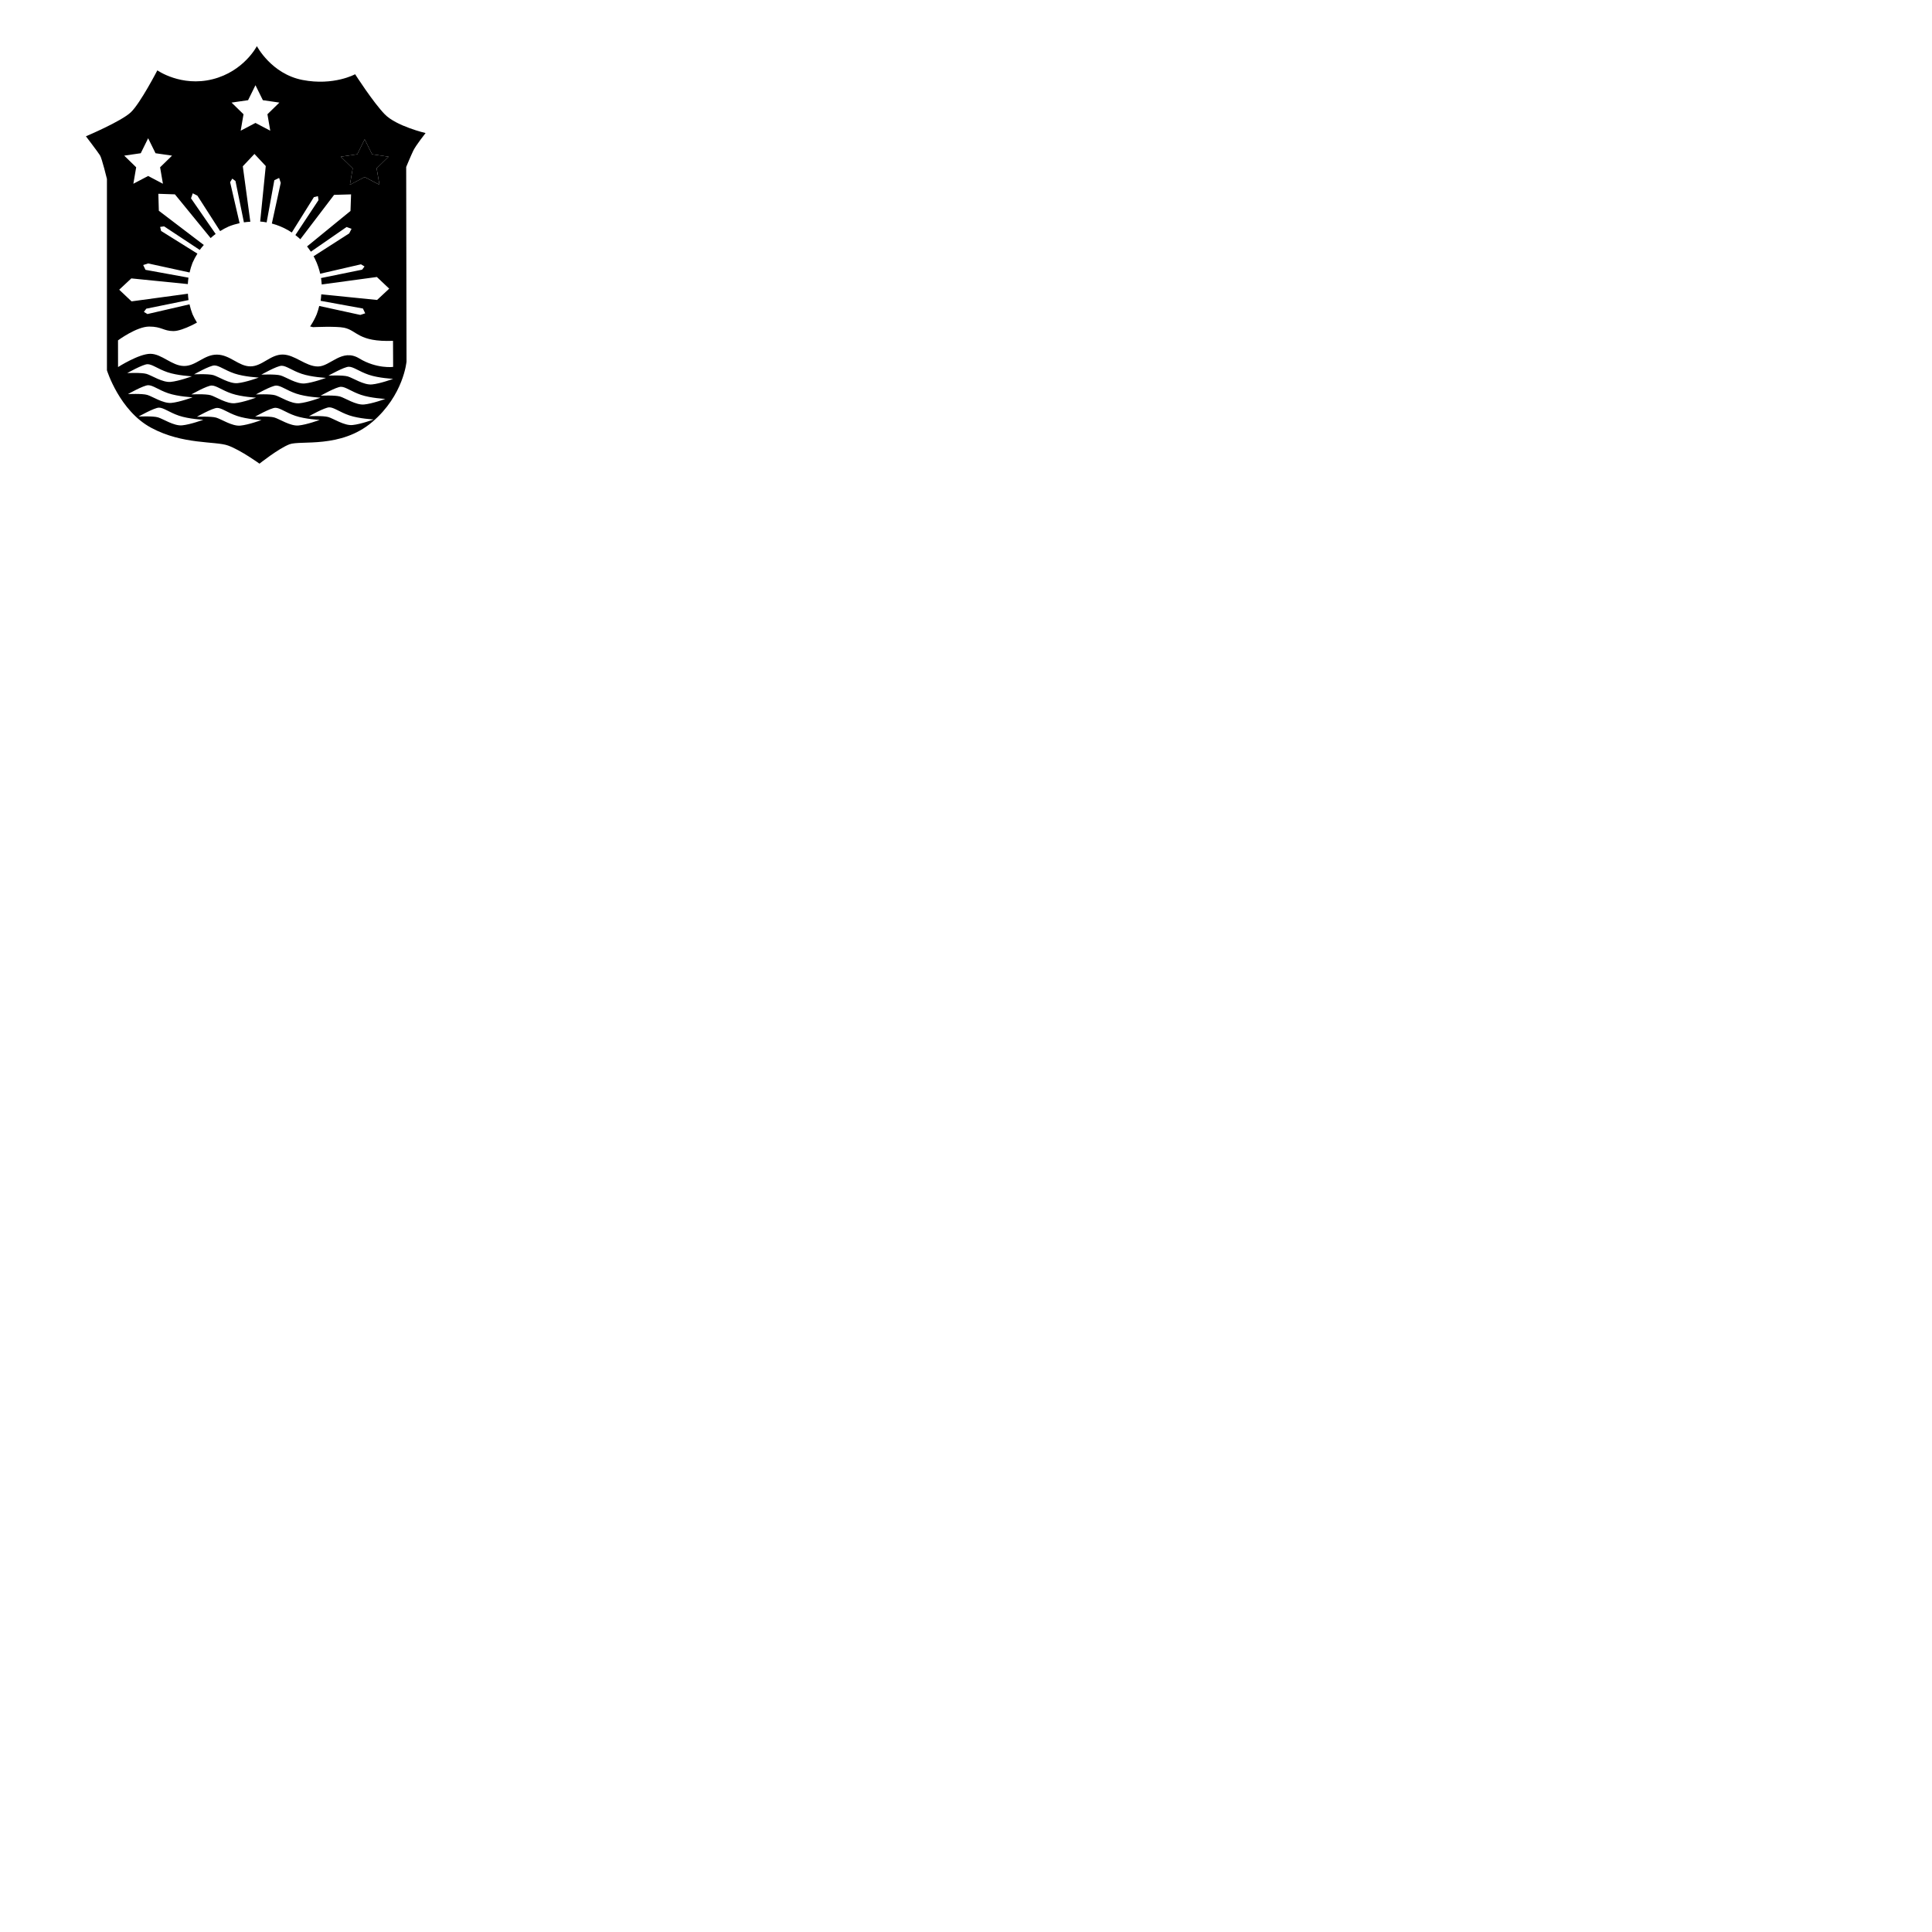
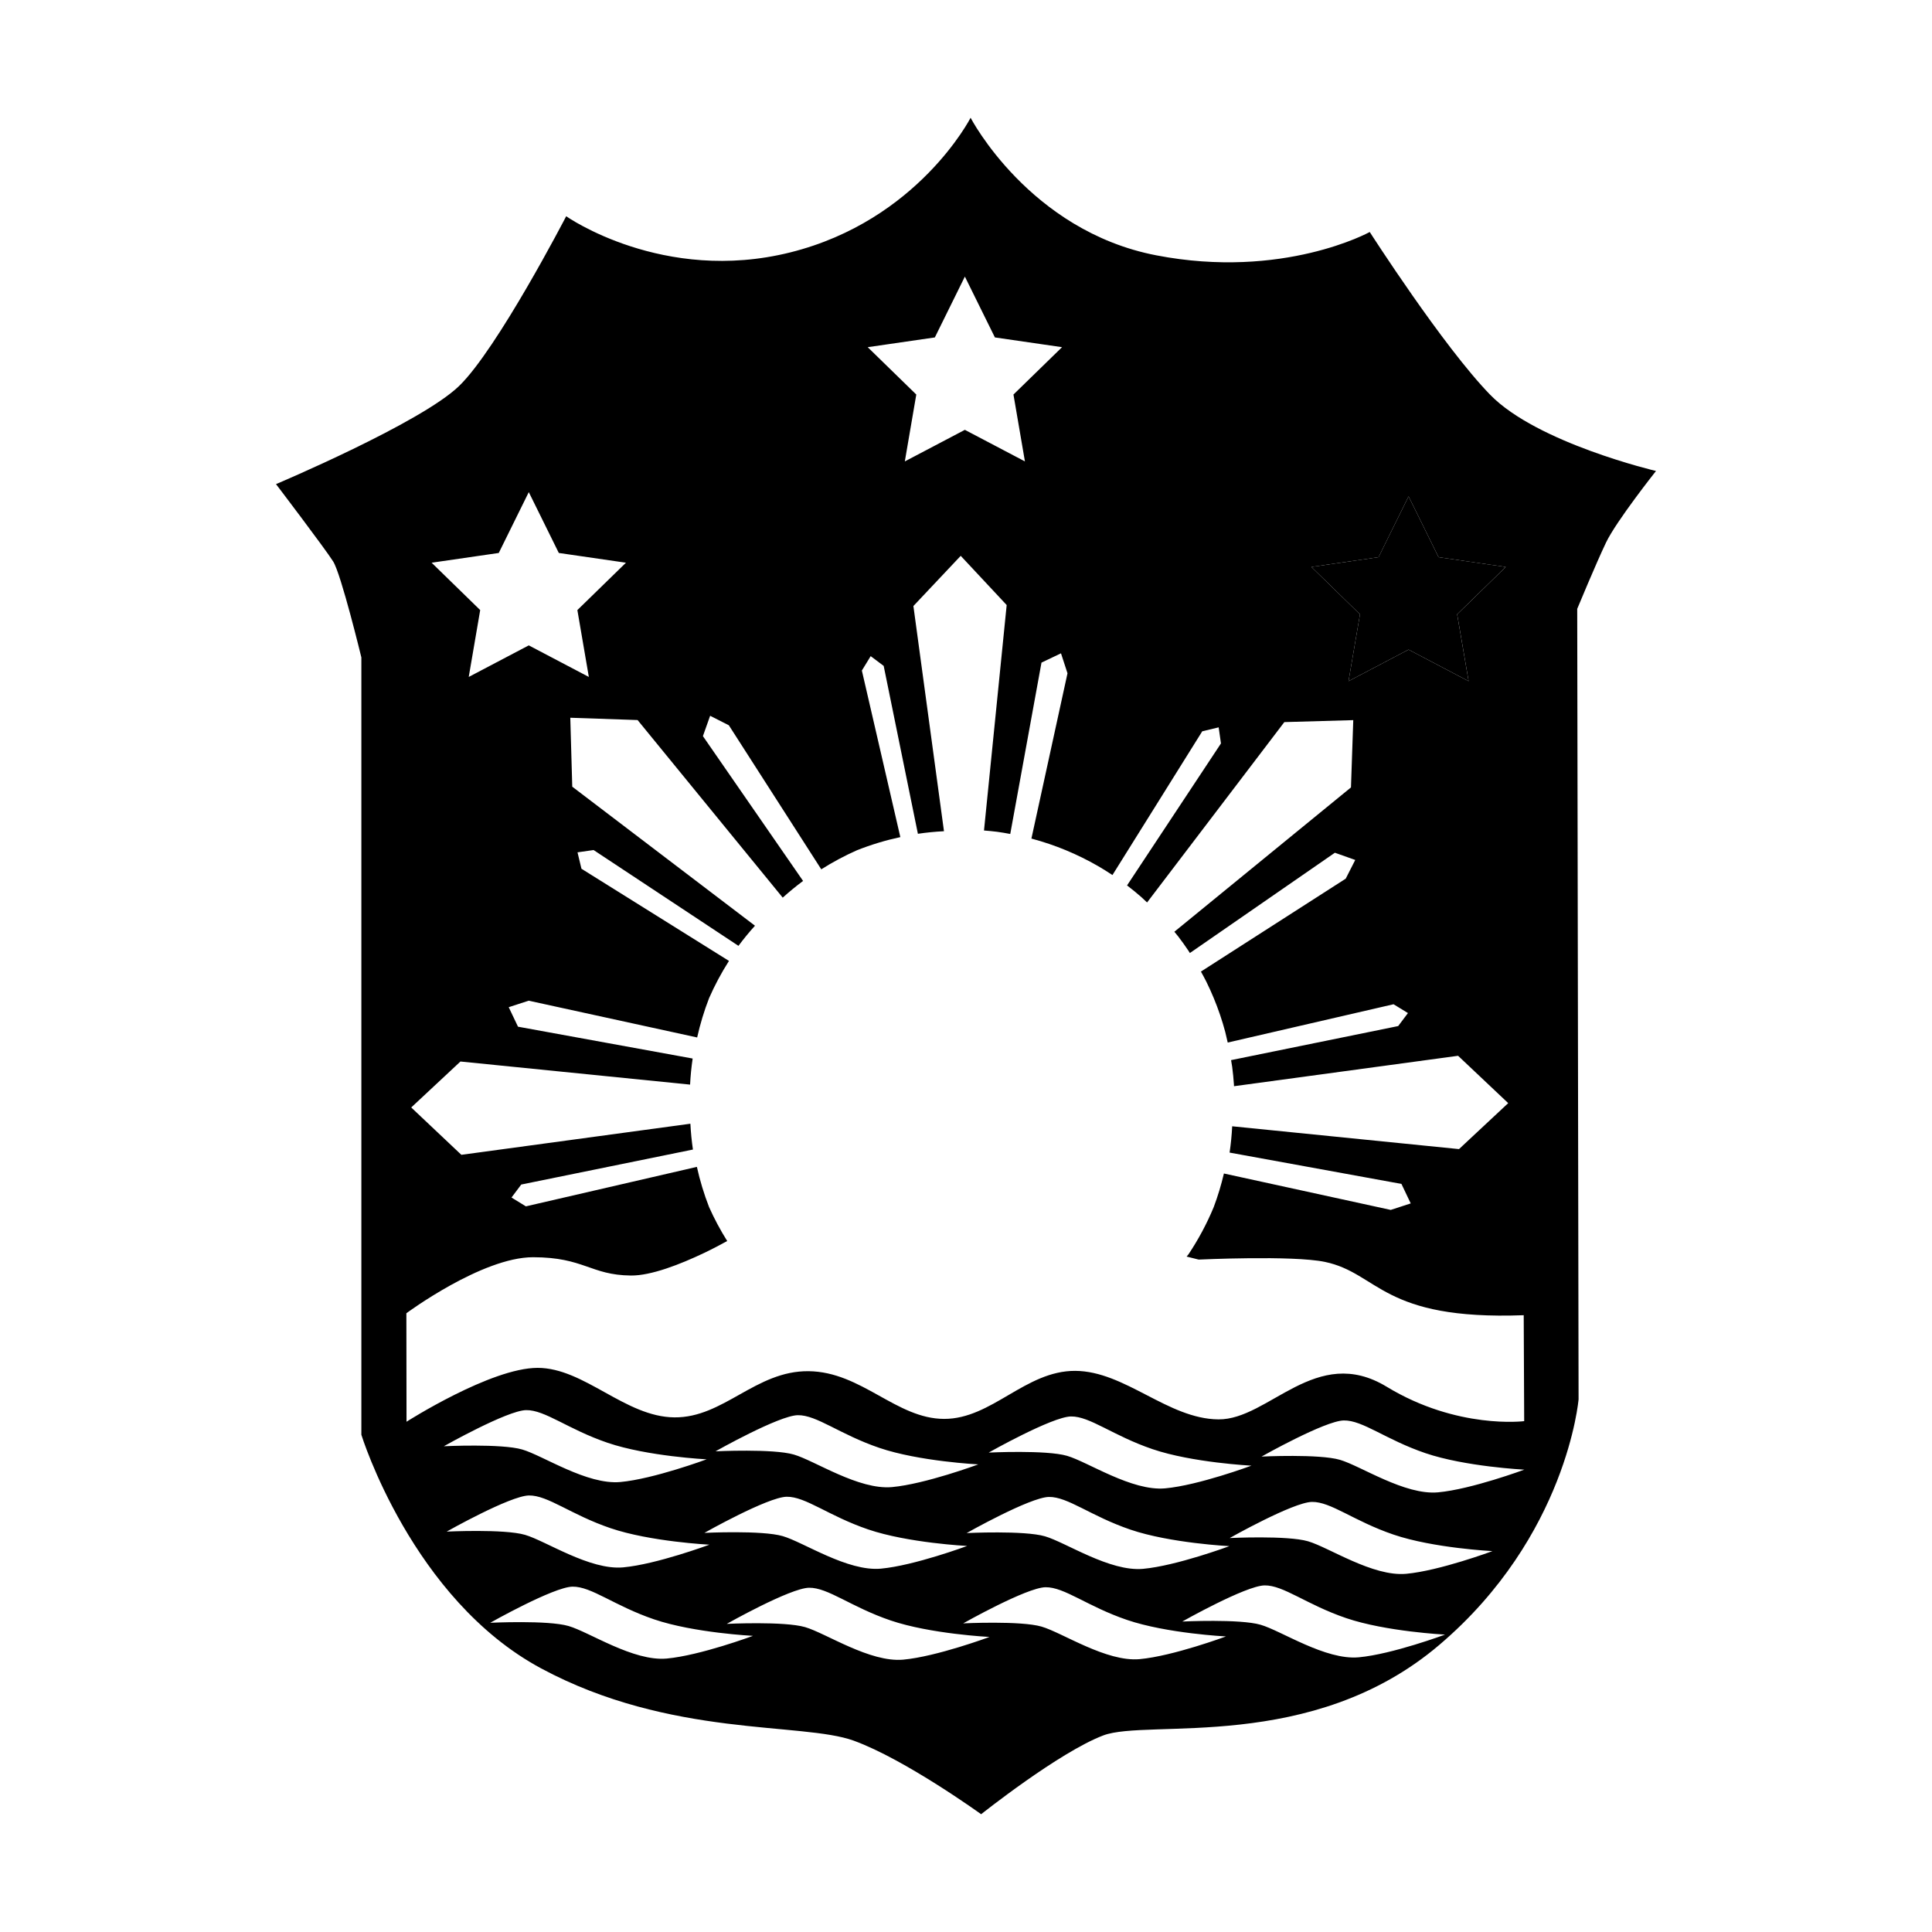
<svg xmlns="http://www.w3.org/2000/svg" version="1.1" viewBox="0 0 1080 1080" xml:space="preserve">
- (4.062937,0,0,4.062937,-40.859526,-38.913221)
-    <path d="m 203.857,77.869 -4.131,8.37 -9.238,1.342 6.684,6.516 -1.578,9.2 8.262,-4.343 8.262,4.343 -1.578,-9.2 6.684,-6.516 -9.237,-1.342 z" style="paint-order:stroke fill markers" />
-   <path d="m 172.723,232.679 c 0,0 8.714,-4.926 11.316,-4.971 2.601,-0.045 5.764,2.639 11.229,4.499 5.465,1.86 13.609,2.271 13.609,2.271 0,0 -7.281,2.702 -11.87,3.122 -4.59,0.42 -10.643,-3.645 -13.505,-4.476 -2.862,-0.832 -10.778,-0.445 -10.778,-0.445 z m -30.143,0.252 c 0,0 8.714,-4.926 11.316,-4.971 2.601,-0.045 5.764,2.639 11.229,4.499 5.465,1.86 13.609,2.271 13.609,2.271 0,0 -7.281,2.702 -11.87,3.122 -4.59,0.42 -10.643,-3.645 -13.505,-4.476 -2.862,-0.832 -10.778,-0.445 -10.778,-0.445 z m -32.532,0.071 c 0,0 8.714,-4.926 11.316,-4.971 2.601,-0.045 5.764,2.639 11.229,4.499 5.465,1.86 13.609,2.271 13.609,2.271 0,0 -7.281,2.702 -11.87,3.122 -4.59,0.42 -10.643,-3.645 -13.505,-4.476 -2.862,-0.832 -10.778,-0.445 -10.778,-0.445 z m -32.543,-0.151 c 0,0 8.714,-4.926 11.316,-4.971 2.601,-0.045 5.764,2.639 11.229,4.499 5.465,1.86 13.608,2.271 13.608,2.271 0,0 -7.281,2.702 -11.87,3.122 -4.59,0.42 -10.643,-3.645 -13.505,-4.476 -2.862,-0.832 -10.778,-0.445 -10.778,-0.445 z M 179.246,221.192 c 0,0 8.714,-4.926 11.316,-4.971 2.601,-0.045 5.764,2.639 11.229,4.499 5.465,1.86 13.608,2.271 13.608,2.271 0,0 -7.281,2.702 -11.87,3.122 -4.59,0.42 -10.643,-3.645 -13.505,-4.476 -2.862,-0.832 -10.778,-0.445 -10.778,-0.445 z m -36.195,-0.684 c 0,0 8.714,-4.926 11.316,-4.971 2.601,-0.045 5.764,2.639 11.229,4.499 5.465,1.86 13.609,2.271 13.609,2.271 0,0 -7.281,2.702 -11.87,3.122 -4.59,0.42 -10.643,-3.645 -13.505,-4.476 -2.862,-0.832 -10.778,-0.445 -10.778,-0.445 z m -36.081,-0.026 c 0,0 8.714,-4.926 11.316,-4.971 2.601,-0.045 5.764,2.639 11.229,4.499 5.465,1.86 13.609,2.271 13.609,2.271 0,0 -7.281,2.702 -11.87,3.122 -4.59,0.42 -10.643,-3.645 -13.505,-4.476 -2.862,-0.832 -10.778,-0.445 -10.778,-0.445 z m -35.459,-0.176 c 0,0 8.714,-4.926 11.316,-4.971 2.601,-0.045 5.764,2.639 11.229,4.499 5.465,1.86 13.609,2.271 13.609,2.271 0,0 -7.281,2.702 -11.87,3.122 -4.59,0.42 -10.643,-3.645 -13.505,-4.476 -2.862,-0.832 -10.778,-0.445 -10.778,-0.445 z M 183.63,209.983 c 0,0 8.714,-4.926 11.316,-4.971 2.601,-0.045 5.764,2.639 11.229,4.499 5.465,1.86 13.609,2.271 13.609,2.271 0,0 -7.281,2.702 -11.87,3.122 -4.59,0.42 -10.643,-3.645 -13.505,-4.476 -2.862,-0.832 -10.778,-0.445 -10.778,-0.445 z m -37.545,-0.549 c 0,0 8.714,-4.926 11.316,-4.971 2.601,-0.045 5.764,2.639 11.229,4.499 5.465,1.86 13.609,2.271 13.609,2.271 0,0 -7.281,2.702 -11.87,3.122 -4.59,0.42 -10.643,-3.645 -13.505,-4.476 -2.862,-0.832 -10.778,-0.445 -10.778,-0.445 z M 108.503,209.26 c 0,0 8.714,-4.926 11.316,-4.971 2.601,-0.045 5.764,2.639 11.229,4.499 5.465,1.86 13.608,2.271 13.608,2.271 0,0 -7.281,2.702 -11.87,3.122 -4.59,0.42 -10.643,-3.645 -13.505,-4.476 -2.862,-0.832 -10.778,-0.445 -10.778,-0.445 z m -37.38,-0.697 c 0,0 8.714,-4.926 11.316,-4.971 2.601,-0.045 5.764,2.639 11.229,4.499 5.465,1.86 13.609,2.271 13.609,2.271 0,0 -7.281,2.702 -11.87,3.122 -4.59,0.42 -10.643,-3.645 -13.505,-4.476 -2.862,-0.832 -10.778,-0.445 -10.778,-0.445 z M 143.597,25.782 c 0,0 -0.452,0.883 -1.405,2.276 -0.476,0.697 -1.078,1.521 -1.81,2.426 -0.733,0.905 -1.596,1.891 -2.597,2.911 -1.001,1.02 -2.139,2.075 -3.42,3.117 -0.641,0.521 -1.317,1.039 -2.03,1.548 -0.713,0.509 -1.463,1.009 -2.249,1.494 -0.787,0.485 -1.611,0.956 -2.473,1.407 -0.862,0.45 -1.763,0.88 -2.702,1.283 -0.939,0.403 -1.917,0.78 -2.934,1.124 -1.018,0.345 -2.075,0.657 -3.172,0.932 -1.097,0.274 -2.178,0.495 -3.24,0.668 -1.062,0.173 -2.105,0.297 -3.127,0.379 -1.022,0.082 -2.023,0.122 -3,0.125 -0.978,0.003 -1.932,-0.031 -2.861,-0.096 -0.929,-0.065 -1.832,-0.161 -2.707,-0.283 -0.876,-0.122 -1.723,-0.269 -2.541,-0.436 -1.636,-0.334 -3.153,-0.747 -4.532,-1.195 -1.379,-0.448 -2.621,-0.93 -3.709,-1.401 -1.087,-0.471 -2.02,-0.932 -2.78,-1.336 -1.52,-0.809 -2.351,-1.394 -2.351,-1.394 0,0 -0.592,1.142 -1.563,2.936 -0.971,1.793 -2.319,4.237 -3.833,6.84 -0.757,1.302 -1.556,2.643 -2.368,3.963 -0.813,1.32 -1.64,2.618 -2.456,3.832 -0.815,1.215 -1.618,2.346 -2.382,3.333 -0.764,0.987 -1.49,1.829 -2.15,2.465 -0.66,0.636 -1.549,1.324 -2.598,2.041 -1.049,0.717 -2.259,1.462 -3.563,2.213 -1.304,0.751 -2.701,1.509 -4.124,2.249 -1.423,0.74 -2.873,1.464 -4.281,2.148 -2.817,1.368 -5.468,2.576 -7.416,3.443 -1.947,0.867 -3.191,1.392 -3.191,1.392 0,0 1.69,2.222 3.518,4.663 1.828,2.441 3.793,5.102 4.345,5.978 0.138,0.219 0.302,0.59 0.484,1.071 0.182,0.481 0.38,1.072 0.588,1.732 0.415,1.32 0.866,2.916 1.282,4.457 0.832,3.082 1.527,5.945 1.527,5.945 v 106.949 c 0,0 0.435,1.413 1.365,3.681 0.465,1.134 1.054,2.483 1.775,3.975 0.721,1.492 1.573,3.129 2.564,4.84 0.495,0.856 1.026,1.73 1.592,2.614 0.566,0.884 1.167,1.779 1.806,2.674 0.638,0.895 1.313,1.792 2.026,2.681 0.712,0.889 1.462,1.771 2.251,2.637 0.789,0.866 1.615,1.715 2.482,2.539 0.867,0.825 1.773,1.624 2.719,2.391 0.946,0.766 1.933,1.498 2.962,2.188 1.028,0.69 2.098,1.338 3.21,1.935 1.112,0.597 2.225,1.148 3.336,1.657 1.111,0.509 2.221,0.976 3.327,1.406 1.106,0.429 2.207,0.821 3.301,1.179 1.094,0.358 2.181,0.681 3.258,0.976 2.154,0.588 4.27,1.058 6.324,1.441 2.054,0.383 4.046,0.678 5.955,0.92 3.818,0.483 7.302,0.748 10.277,1.055 1.487,0.153 2.847,0.318 4.058,0.524 0.605,0.103 1.173,0.217 1.701,0.345 0.528,0.129 1.015,0.272 1.46,0.434 0.889,0.324 1.83,0.725 2.796,1.179 0.966,0.454 1.956,0.961 2.944,1.496 1.976,1.07 3.944,2.253 5.69,3.356 1.746,1.103 3.269,2.124 4.356,2.87 1.087,0.746 1.737,1.216 1.737,1.216 0,0 0.668,-0.532 1.765,-1.366 1.097,-0.834 2.624,-1.97 4.341,-3.18 1.718,-1.209 3.627,-2.491 5.489,-3.617 0.931,-0.563 1.85,-1.086 2.727,-1.542 0.878,-0.456 1.714,-0.844 2.479,-1.135 0.382,-0.146 0.829,-0.263 1.335,-0.36 0.506,-0.096 1.07,-0.171 1.689,-0.232 1.237,-0.121 2.688,-0.182 4.313,-0.237 1.625,-0.055 3.423,-0.103 5.353,-0.197 1.929,-0.094 3.99,-0.234 6.14,-0.473 1.075,-0.119 2.173,-0.263 3.287,-0.439 1.115,-0.175 2.246,-0.382 3.39,-0.626 1.144,-0.244 2.299,-0.527 3.461,-0.853 1.162,-0.327 2.331,-0.697 3.502,-1.119 1.17,-0.422 2.342,-0.895 3.51,-1.425 1.168,-0.53 2.332,-1.118 3.488,-1.77 1.155,-0.652 2.301,-1.368 3.433,-2.155 1.132,-0.787 2.249,-1.644 3.348,-2.579 1.098,-0.935 2.134,-1.884 3.111,-2.843 0.977,-0.959 1.895,-1.928 2.757,-2.901 0.862,-0.973 1.669,-1.95 2.424,-2.926 0.755,-0.976 1.458,-1.95 2.113,-2.917 0.655,-0.967 1.261,-1.927 1.823,-2.874 0.561,-0.947 1.078,-1.882 1.553,-2.799 0.475,-0.917 0.909,-1.815 1.305,-2.69 0.396,-0.875 0.754,-1.726 1.078,-2.548 0.648,-1.644 1.158,-3.172 1.56,-4.538 0.401,-1.366 0.694,-2.571 0.905,-3.571 0.423,-1.999 0.521,-3.176 0.521,-3.176 L 227.061,93.348 c 0,0 0.638,-1.541 1.452,-3.451 0.814,-1.91 1.805,-4.191 2.51,-5.669 0.353,-0.739 0.959,-1.724 1.67,-2.786 0.711,-1.062 1.526,-2.201 2.298,-3.247 1.543,-2.093 2.909,-3.816 2.909,-3.816 0,0 -1.021,-0.24 -2.653,-0.703 -1.632,-0.464 -3.876,-1.151 -6.322,-2.045 -1.223,-0.447 -2.497,-0.946 -3.77,-1.496 -1.273,-0.549 -2.545,-1.148 -3.766,-1.795 -1.221,-0.647 -2.39,-1.341 -3.456,-2.082 -0.533,-0.37 -1.041,-0.752 -1.516,-1.145 -0.475,-0.393 -0.918,-0.797 -1.323,-1.212 -0.809,-0.83 -1.675,-1.802 -2.57,-2.869 -0.896,-1.066 -1.821,-2.227 -2.75,-3.432 -1.858,-2.411 -3.728,-5.004 -5.396,-7.39 -1.668,-2.385 -3.134,-4.564 -4.182,-6.145 -1.049,-1.582 -1.68,-2.567 -1.68,-2.567 0,0 -0.746,0.411 -2.136,0.976 -0.695,0.282 -1.552,0.603 -2.557,0.929 -1.006,0.326 -2.16,0.658 -3.451,0.964 -1.291,0.306 -2.718,0.585 -4.269,0.806 -1.551,0.221 -3.226,0.383 -5.013,0.454 -0.893,0.036 -1.815,0.049 -2.762,0.035 -0.947,-0.014 -1.921,-0.055 -2.919,-0.126 -0.998,-0.071 -2.022,-0.173 -3.068,-0.311 -1.046,-0.137 -2.116,-0.309 -3.207,-0.52 -1.091,-0.211 -2.146,-0.469 -3.164,-0.768 -1.018,-0.299 -2,-0.639 -2.946,-1.013 -0.946,-0.374 -1.855,-0.783 -2.73,-1.218 -0.874,-0.435 -1.713,-0.898 -2.516,-1.381 -0.803,-0.483 -1.571,-0.987 -2.303,-1.504 -0.733,-0.517 -1.431,-1.049 -2.093,-1.586 -0.663,-0.538 -1.291,-1.083 -1.885,-1.628 -0.594,-0.545 -1.153,-1.09 -1.678,-1.629 -1.05,-1.077 -1.965,-2.129 -2.745,-3.099 -0.78,-0.97 -1.426,-1.86 -1.941,-2.615 -1.03,-1.51 -1.535,-2.483 -1.535,-2.483 z m -0.787,21.85 4.132,8.371 9.237,1.342 -6.684,6.516 1.578,9.2 -8.263,-4.343 -8.262,4.343 1.578,-9.2 -6.684,-6.516 9.238,-1.342 z m -60,29.655 4.132,8.371 9.237,1.342 -6.684,6.516 1.578,9.2 -8.263,-4.343 -8.262,4.343 1.578,-9.2 -6.684,-6.516 9.238,-1.342 z m 121.047,0.583 4.132,8.371 9.237,1.342 -6.684,6.516 1.578,9.2 -8.263,-4.343 -8.262,4.343 1.578,-9.2 -6.684,-6.516 9.238,-1.342 z m -61.618,8.183 6.323,6.77 -3.12,31.02 c 0.6,0.045 1.198,0.104 1.795,0.177 0.608,0.085 1.214,0.185 1.817,0.3 l 4.298,-23.577 2.683,-1.277 0.895,2.747 -4.965,22.744 c 0.031,0.007 0.062,0.015 0.093,0.022 0.792,0.212 1.577,0.451 2.353,0.714 0.776,0.263 1.544,0.552 2.301,0.866 0.757,0.314 1.504,0.652 2.24,1.014 0.735,0.363 1.459,0.75 2.169,1.16 0.677,0.392 1.342,0.806 1.994,1.239 l 12.356,-19.778 2.258,-0.542 0.316,2.213 -12.923,19.537 c 0.029,0.02 0.058,0.041 0.086,0.061 0.65,0.499 1.284,1.02 1.901,1.56 0.26,0.237 0.517,0.478 0.771,0.722 l 18.883,-24.816 9.485,-0.271 -0.316,9.258 -24.299,19.858 c 0.173,0.207 0.344,0.415 0.513,0.625 0.499,0.65 0.977,1.317 1.432,1.998 0.064,0.101 0.127,0.203 0.19,0.305 l 19.951,-13.799 2.8,0.993 -1.31,2.575 -19.921,12.783 c 0.259,0.461 0.508,0.928 0.748,1.399 0.362,0.735 0.701,1.482 1.014,2.24 0.314,0.757 0.603,1.525 0.867,2.301 0.263,0.776 0.502,1.561 0.714,2.353 0.124,0.488 0.238,0.978 0.343,1.471 l 22.817,-5.269 1.98,1.213 -1.342,1.789 -22.993,4.686 c 0.055,0.31 0.106,0.621 0.153,0.932 0.107,0.813 0.188,1.629 0.242,2.447 0.003,0.07 0.005,0.14 0.007,0.21 l 30.831,-4.186 6.898,6.515 -6.771,6.323 -31.207,-3.139 c -0.06,1.211 -0.179,2.42 -0.357,3.619 l 23.644,4.31 1.277,2.683 -2.747,0.895 -22.955,-5.011 c -0.184,0.784 -0.393,1.562 -0.626,2.333 -0.234,0.77 -0.492,1.533 -0.775,2.287 -0.471,1.137 -0.997,2.25 -1.577,3.334 -0.579,1.084 -1.212,2.139 -1.895,3.163 -0.085,0.105 -0.171,0.21 -0.257,0.314 l 1.659,0.414 c 0,0 0.807,-0.038 2.088,-0.081 1.28,-0.043 3.034,-0.091 4.927,-0.109 1.893,-0.018 3.926,-0.008 5.763,0.066 0.919,0.037 1.789,0.089 2.569,0.162 0.78,0.072 1.47,0.165 2.027,0.282 0.463,0.097 0.899,0.213 1.313,0.346 0.415,0.133 0.808,0.282 1.187,0.444 0.758,0.325 1.458,0.703 2.151,1.112 0.692,0.408 1.378,0.847 2.107,1.291 0.729,0.444 1.501,0.894 2.368,1.327 0.434,0.216 0.891,0.428 1.379,0.633 0.487,0.204 1.005,0.401 1.559,0.588 0.554,0.186 1.144,0.363 1.777,0.526 0.633,0.163 1.309,0.312 2.034,0.445 0.725,0.133 1.499,0.25 2.329,0.347 0.83,0.097 1.716,0.175 2.663,0.231 0.947,0.056 1.956,0.089 3.034,0.097 1.077,0.008 2.224,-0.009 3.444,-0.054 l 0.066,14.575 c 0,0 -0.574,0.074 -1.588,0.091 -0.507,0.009 -1.124,0.004 -1.833,-0.031 -0.71,-0.035 -1.512,-0.1 -2.39,-0.211 -0.878,-0.111 -1.833,-0.269 -2.847,-0.488 -1.013,-0.22 -2.086,-0.502 -3.201,-0.862 -0.557,-0.18 -1.125,-0.38 -1.702,-0.602 -0.576,-0.221 -1.162,-0.464 -1.753,-0.731 -0.591,-0.267 -1.188,-0.557 -1.79,-0.873 -0.602,-0.316 -1.207,-0.658 -1.815,-1.027 -0.608,-0.369 -1.204,-0.675 -1.787,-0.923 -0.583,-0.248 -1.155,-0.439 -1.716,-0.579 -0.561,-0.14 -1.111,-0.229 -1.651,-0.274 -0.54,-0.045 -1.07,-0.046 -1.591,-0.009 -0.521,0.037 -1.032,0.112 -1.536,0.218 -0.503,0.106 -0.999,0.243 -1.487,0.405 -0.488,0.162 -0.969,0.348 -1.443,0.552 -0.474,0.204 -0.943,0.426 -1.406,0.66 -0.925,0.467 -1.829,0.98 -2.719,1.486 -0.889,0.506 -1.764,1.006 -2.632,1.446 -0.434,0.22 -0.866,0.425 -1.298,0.609 -0.431,0.184 -0.862,0.347 -1.292,0.481 -0.43,0.135 -0.861,0.241 -1.292,0.313 -0.431,0.072 -0.864,0.109 -1.298,0.106 -0.434,-0.003 -0.865,-0.032 -1.291,-0.084 -0.427,-0.051 -0.85,-0.125 -1.27,-0.218 -0.42,-0.093 -0.837,-0.205 -1.251,-0.333 -0.414,-0.128 -0.826,-0.271 -1.236,-0.428 -0.819,-0.313 -1.63,-0.677 -2.436,-1.067 -0.806,-0.389 -1.607,-0.804 -2.408,-1.219 -0.801,-0.414 -1.601,-0.829 -2.404,-1.218 -0.803,-0.388 -1.61,-0.751 -2.423,-1.062 -0.407,-0.156 -0.815,-0.299 -1.225,-0.425 -0.411,-0.127 -0.823,-0.237 -1.239,-0.329 -0.415,-0.091 -0.834,-0.164 -1.255,-0.213 -0.421,-0.05 -0.846,-0.077 -1.274,-0.079 -0.428,-0.002 -0.848,0.023 -1.259,0.07 -0.412,0.047 -0.816,0.117 -1.213,0.207 -0.397,0.09 -0.788,0.199 -1.173,0.324 -0.385,0.125 -0.764,0.267 -1.139,0.422 -0.749,0.31 -1.48,0.672 -2.2,1.06 -0.72,0.388 -1.43,0.802 -2.138,1.216 -0.708,0.414 -1.413,0.829 -2.125,1.218 -0.711,0.388 -1.429,0.751 -2.161,1.061 -0.366,0.155 -0.736,0.298 -1.109,0.424 -0.374,0.126 -0.752,0.236 -1.136,0.326 -0.384,0.09 -0.774,0.161 -1.17,0.209 -0.396,0.048 -0.799,0.073 -1.21,0.072 -0.411,-8e-4 -0.814,-0.027 -1.212,-0.075 -0.398,-0.048 -0.79,-0.118 -1.177,-0.207 -0.387,-0.089 -0.769,-0.198 -1.147,-0.321 -0.378,-0.124 -0.753,-0.264 -1.124,-0.416 -0.743,-0.305 -1.475,-0.66 -2.204,-1.041 -0.729,-0.381 -1.456,-0.788 -2.187,-1.195 -0.732,-0.407 -1.47,-0.816 -2.221,-1.199 -0.751,-0.383 -1.517,-0.742 -2.305,-1.052 -0.394,-0.155 -0.793,-0.297 -1.199,-0.423 -0.406,-0.127 -0.819,-0.238 -1.239,-0.33 -0.42,-0.092 -0.849,-0.166 -1.286,-0.218 -0.437,-0.052 -0.882,-0.082 -1.337,-0.087 -0.455,-0.005 -0.899,0.015 -1.333,0.058 -0.434,0.043 -0.858,0.108 -1.274,0.193 -0.415,0.085 -0.822,0.189 -1.222,0.31 -0.399,0.12 -0.791,0.257 -1.177,0.406 -0.772,0.298 -1.519,0.648 -2.252,1.024 -0.733,0.376 -1.452,0.777 -2.167,1.178 -0.715,0.402 -1.426,0.804 -2.143,1.18 -0.717,0.376 -1.441,0.727 -2.181,1.027 -0.37,0.15 -0.744,0.287 -1.124,0.408 -0.38,0.121 -0.765,0.226 -1.157,0.312 -0.392,0.086 -0.79,0.152 -1.196,0.196 -0.406,0.044 -0.821,0.067 -1.244,0.062 -0.424,-0.004 -0.843,-0.034 -1.258,-0.087 -0.415,-0.053 -0.826,-0.128 -1.233,-0.223 -0.407,-0.095 -0.811,-0.21 -1.212,-0.341 -0.401,-0.131 -0.798,-0.278 -1.193,-0.438 -0.79,-0.321 -1.569,-0.693 -2.341,-1.091 -0.772,-0.398 -1.538,-0.823 -2.302,-1.246 -0.763,-0.424 -1.524,-0.847 -2.286,-1.243 -0.762,-0.397 -1.525,-0.767 -2.293,-1.084 -0.384,-0.159 -0.769,-0.304 -1.156,-0.433 -0.387,-0.129 -0.776,-0.241 -1.167,-0.334 -0.391,-0.092 -0.784,-0.165 -1.18,-0.215 -0.396,-0.05 -0.795,-0.076 -1.197,-0.076 -0.402,-3e-4 -0.825,0.028 -1.263,0.082 -0.438,0.054 -0.893,0.133 -1.359,0.235 -0.933,0.202 -1.914,0.491 -2.91,0.839 -0.996,0.347 -2.008,0.753 -3.002,1.187 -0.994,0.434 -1.971,0.897 -2.897,1.361 -0.926,0.463 -1.803,0.927 -2.596,1.361 -0.793,0.434 -1.503,0.84 -2.098,1.188 -1.188,0.695 -1.914,1.159 -1.914,1.159 l -0.02,-14.927 c 0,0 0.65,-0.482 1.735,-1.205 0.542,-0.361 1.194,-0.783 1.927,-1.235 0.733,-0.452 1.548,-0.934 2.417,-1.416 0.87,-0.482 1.795,-0.964 2.748,-1.415 0.953,-0.452 1.933,-0.873 2.915,-1.234 0.491,-0.181 0.982,-0.346 1.47,-0.493 0.488,-0.147 0.973,-0.275 1.452,-0.38 0.478,-0.105 0.951,-0.188 1.413,-0.244 0.462,-0.056 0.915,-0.086 1.354,-0.086 0.878,6.3e-4 1.661,0.04 2.368,0.107 0.707,0.068 1.339,0.164 1.917,0.28 0.578,0.116 1.102,0.251 1.594,0.396 0.491,0.145 0.95,0.3 1.398,0.455 0.447,0.155 0.883,0.311 1.329,0.458 0.446,0.147 0.902,0.285 1.388,0.404 0.486,0.119 1.004,0.22 1.574,0.293 0.57,0.073 1.192,0.117 1.887,0.125 0.348,0.004 0.715,-0.017 1.097,-0.06 0.382,-0.043 0.779,-0.108 1.188,-0.192 0.818,-0.167 1.682,-0.409 2.562,-0.701 0.88,-0.292 1.776,-0.634 2.659,-1.002 0.883,-0.368 1.752,-0.76 2.578,-1.153 1.25,-0.595 2.227,-1.128 3.173,-1.64 -0.469,-0.747 -0.913,-1.51 -1.328,-2.287 -0.416,-0.777 -0.804,-1.569 -1.164,-2.375 -0.351,-0.9 -0.667,-1.814 -0.947,-2.738 -0.28,-0.924 -0.525,-1.859 -0.733,-2.802 l -23.526,5.433 -1.98,-1.214 1.341,-1.788 23.621,-4.814 c -0.173,-1.178 -0.29,-2.364 -0.35,-3.553 l -31.511,4.278 -6.898,-6.515 6.771,-6.323 31.596,3.178 c 0.06,-1.201 0.178,-2.399 0.353,-3.588 l -24.03,-4.38 -1.277,-2.683 2.747,-0.895 23.18,5.06 c 0.205,-0.922 0.445,-1.836 0.719,-2.739 0.274,-0.904 0.582,-1.797 0.924,-2.678 0.389,-0.886 0.812,-1.757 1.268,-2.611 0.456,-0.853 0.945,-1.689 1.466,-2.505 l -20.296,-12.68 -0.542,-2.258 2.213,-0.316 19.93,13.182 c 0.713,-0.959 1.472,-1.884 2.274,-2.77 l -25.14,-19.129 -0.271,-9.485 9.259,0.316 19.969,24.435 c 0.896,-0.81 1.83,-1.577 2.8,-2.298 l -13.781,-19.924 0.994,-2.8 2.575,1.309 12.716,19.817 c 0.784,-0.497 1.586,-0.964 2.403,-1.401 0.818,-0.437 1.652,-0.844 2.5,-1.22 0.969,-0.384 1.953,-0.728 2.95,-1.03 0.997,-0.302 2.006,-0.563 3.025,-0.782 l -5.293,-22.917 1.213,-1.98 1.789,1.342 4.707,23.098 c 1.19,-0.175 2.387,-0.293 3.588,-0.353 l -4.207,-30.984 z" style="paint-order:stroke fill markers" />
+   <g transform="matrix(4.062937,0,0,4.062937,-40.85953,-38.91322)">
+     <path d="m 203.857,77.869 -4.131,8.37 -9.238,1.342 6.684,6.516 -1.578,9.2 8.262,-4.343 8.262,4.343 -1.578,-9.2 6.684,-6.516 -9.237,-1.342 z" style="paint-order:stroke fill markers" />
+     <path d="m 172.723,232.679 c 0,0 8.714,-4.926 11.316,-4.971 2.601,-0.045 5.764,2.639 11.229,4.499 5.465,1.86 13.609,2.271 13.609,2.271 0,0 -7.281,2.702 -11.87,3.122 -4.59,0.42 -10.643,-3.645 -13.505,-4.476 -2.862,-0.832 -10.778,-0.445 -10.778,-0.445 z m -30.143,0.252 c 0,0 8.714,-4.926 11.316,-4.971 2.601,-0.045 5.764,2.639 11.229,4.499 5.465,1.86 13.609,2.271 13.609,2.271 0,0 -7.281,2.702 -11.87,3.122 -4.59,0.42 -10.643,-3.645 -13.505,-4.476 -2.862,-0.832 -10.778,-0.445 -10.778,-0.445 z m -32.532,0.071 c 0,0 8.714,-4.926 11.316,-4.971 2.601,-0.045 5.764,2.639 11.229,4.499 5.465,1.86 13.609,2.271 13.609,2.271 0,0 -7.281,2.702 -11.87,3.122 -4.59,0.42 -10.643,-3.645 -13.505,-4.476 -2.862,-0.832 -10.778,-0.445 -10.778,-0.445 z m -32.543,-0.151 c 0,0 8.714,-4.926 11.316,-4.971 2.601,-0.045 5.764,2.639 11.229,4.499 5.465,1.86 13.608,2.271 13.608,2.271 0,0 -7.281,2.702 -11.87,3.122 -4.59,0.42 -10.643,-3.645 -13.505,-4.476 -2.862,-0.832 -10.778,-0.445 -10.778,-0.445 z M 179.246,221.192 c 0,0 8.714,-4.926 11.316,-4.971 2.601,-0.045 5.764,2.639 11.229,4.499 5.465,1.86 13.608,2.271 13.608,2.271 0,0 -7.281,2.702 -11.87,3.122 -4.59,0.42 -10.643,-3.645 -13.505,-4.476 -2.862,-0.832 -10.778,-0.445 -10.778,-0.445 z m -36.195,-0.684 c 0,0 8.714,-4.926 11.316,-4.971 2.601,-0.045 5.764,2.639 11.229,4.499 5.465,1.86 13.609,2.271 13.609,2.271 0,0 -7.281,2.702 -11.87,3.122 -4.59,0.42 -10.643,-3.645 -13.505,-4.476 -2.862,-0.832 -10.778,-0.445 -10.778,-0.445 z m -36.081,-0.026 c 0,0 8.714,-4.926 11.316,-4.971 2.601,-0.045 5.764,2.639 11.229,4.499 5.465,1.86 13.609,2.271 13.609,2.271 0,0 -7.281,2.702 -11.87,3.122 -4.59,0.42 -10.643,-3.645 -13.505,-4.476 -2.862,-0.832 -10.778,-0.445 -10.778,-0.445 z m -35.459,-0.176 c 0,0 8.714,-4.926 11.316,-4.971 2.601,-0.045 5.764,2.639 11.229,4.499 5.465,1.86 13.609,2.271 13.609,2.271 0,0 -7.281,2.702 -11.87,3.122 -4.59,0.42 -10.643,-3.645 -13.505,-4.476 -2.862,-0.832 -10.778,-0.445 -10.778,-0.445 z M 183.63,209.983 c 0,0 8.714,-4.926 11.316,-4.971 2.601,-0.045 5.764,2.639 11.229,4.499 5.465,1.86 13.609,2.271 13.609,2.271 0,0 -7.281,2.702 -11.87,3.122 -4.59,0.42 -10.643,-3.645 -13.505,-4.476 -2.862,-0.832 -10.778,-0.445 -10.778,-0.445 z m -37.545,-0.549 c 0,0 8.714,-4.926 11.316,-4.971 2.601,-0.045 5.764,2.639 11.229,4.499 5.465,1.86 13.609,2.271 13.609,2.271 0,0 -7.281,2.702 -11.87,3.122 -4.59,0.42 -10.643,-3.645 -13.505,-4.476 -2.862,-0.832 -10.778,-0.445 -10.778,-0.445 z M 108.503,209.26 c 0,0 8.714,-4.926 11.316,-4.971 2.601,-0.045 5.764,2.639 11.229,4.499 5.465,1.86 13.608,2.271 13.608,2.271 0,0 -7.281,2.702 -11.87,3.122 -4.59,0.42 -10.643,-3.645 -13.505,-4.476 -2.862,-0.832 -10.778,-0.445 -10.778,-0.445 z m -37.38,-0.697 c 0,0 8.714,-4.926 11.316,-4.971 2.601,-0.045 5.764,2.639 11.229,4.499 5.465,1.86 13.609,2.271 13.609,2.271 0,0 -7.281,2.702 -11.87,3.122 -4.59,0.42 -10.643,-3.645 -13.505,-4.476 -2.862,-0.832 -10.778,-0.445 -10.778,-0.445 z M 143.597,25.782 c 0,0 -0.452,0.883 -1.405,2.276 -0.476,0.697 -1.078,1.521 -1.81,2.426 -0.733,0.905 -1.596,1.891 -2.597,2.911 -1.001,1.02 -2.139,2.075 -3.42,3.117 -0.641,0.521 -1.317,1.039 -2.03,1.548 -0.713,0.509 -1.463,1.009 -2.249,1.494 -0.787,0.485 -1.611,0.956 -2.473,1.407 -0.862,0.45 -1.763,0.88 -2.702,1.283 -0.939,0.403 -1.917,0.78 -2.934,1.124 -1.018,0.345 -2.075,0.657 -3.172,0.932 -1.097,0.274 -2.178,0.495 -3.24,0.668 -1.062,0.173 -2.105,0.297 -3.127,0.379 -1.022,0.082 -2.023,0.122 -3,0.125 -0.978,0.003 -1.932,-0.031 -2.861,-0.096 -0.929,-0.065 -1.832,-0.161 -2.707,-0.283 -0.876,-0.122 -1.723,-0.269 -2.541,-0.436 -1.636,-0.334 -3.153,-0.747 -4.532,-1.195 -1.379,-0.448 -2.621,-0.93 -3.709,-1.401 -1.087,-0.471 -2.02,-0.932 -2.78,-1.336 -1.52,-0.809 -2.351,-1.394 -2.351,-1.394 0,0 -0.592,1.142 -1.563,2.936 -0.971,1.793 -2.319,4.237 -3.833,6.84 -0.757,1.302 -1.556,2.643 -2.368,3.963 -0.813,1.32 -1.64,2.618 -2.456,3.832 -0.815,1.215 -1.618,2.346 -2.382,3.333 -0.764,0.987 -1.49,1.829 -2.15,2.465 -0.66,0.636 -1.549,1.324 -2.598,2.041 -1.049,0.717 -2.259,1.462 -3.563,2.213 -1.304,0.751 -2.701,1.509 -4.124,2.249 -1.423,0.74 -2.873,1.464 -4.281,2.148 -2.817,1.368 -5.468,2.576 -7.416,3.443 -1.947,0.867 -3.191,1.392 -3.191,1.392 0,0 1.69,2.222 3.518,4.663 1.828,2.441 3.793,5.102 4.345,5.978 0.138,0.219 0.302,0.59 0.484,1.071 0.182,0.481 0.38,1.072 0.588,1.732 0.415,1.32 0.866,2.916 1.282,4.457 0.832,3.082 1.527,5.945 1.527,5.945 v 106.949 c 0,0 0.435,1.413 1.365,3.681 0.465,1.134 1.054,2.483 1.775,3.975 0.721,1.492 1.573,3.129 2.564,4.84 0.495,0.856 1.026,1.73 1.592,2.614 0.566,0.884 1.167,1.779 1.806,2.674 0.638,0.895 1.313,1.792 2.026,2.681 0.712,0.889 1.462,1.771 2.251,2.637 0.789,0.866 1.615,1.715 2.482,2.539 0.867,0.825 1.773,1.624 2.719,2.391 0.946,0.766 1.933,1.498 2.962,2.188 1.028,0.69 2.098,1.338 3.21,1.935 1.112,0.597 2.225,1.148 3.336,1.657 1.111,0.509 2.221,0.976 3.327,1.406 1.106,0.429 2.207,0.821 3.301,1.179 1.094,0.358 2.181,0.681 3.258,0.976 2.154,0.588 4.27,1.058 6.324,1.441 2.054,0.383 4.046,0.678 5.955,0.92 3.818,0.483 7.302,0.748 10.277,1.055 1.487,0.153 2.847,0.318 4.058,0.524 0.605,0.103 1.173,0.217 1.701,0.345 0.528,0.129 1.015,0.272 1.46,0.434 0.889,0.324 1.83,0.725 2.796,1.179 0.966,0.454 1.956,0.961 2.944,1.496 1.976,1.07 3.944,2.253 5.69,3.356 1.746,1.103 3.269,2.124 4.356,2.87 1.087,0.746 1.737,1.216 1.737,1.216 0,0 0.668,-0.532 1.765,-1.366 1.097,-0.834 2.624,-1.97 4.341,-3.18 1.718,-1.209 3.627,-2.491 5.489,-3.617 0.931,-0.563 1.85,-1.086 2.727,-1.542 0.878,-0.456 1.714,-0.844 2.479,-1.135 0.382,-0.146 0.829,-0.263 1.335,-0.36 0.506,-0.096 1.07,-0.171 1.689,-0.232 1.237,-0.121 2.688,-0.182 4.313,-0.237 1.625,-0.055 3.423,-0.103 5.353,-0.197 1.929,-0.094 3.99,-0.234 6.14,-0.473 1.075,-0.119 2.173,-0.263 3.287,-0.439 1.115,-0.175 2.246,-0.382 3.39,-0.626 1.144,-0.244 2.299,-0.527 3.461,-0.853 1.162,-0.327 2.331,-0.697 3.502,-1.119 1.17,-0.422 2.342,-0.895 3.51,-1.425 1.168,-0.53 2.332,-1.118 3.488,-1.77 1.155,-0.652 2.301,-1.368 3.433,-2.155 1.132,-0.787 2.249,-1.644 3.348,-2.579 1.098,-0.935 2.134,-1.884 3.111,-2.843 0.977,-0.959 1.895,-1.928 2.757,-2.901 0.862,-0.973 1.669,-1.95 2.424,-2.926 0.755,-0.976 1.458,-1.95 2.113,-2.917 0.655,-0.967 1.261,-1.927 1.823,-2.874 0.561,-0.947 1.078,-1.882 1.553,-2.799 0.475,-0.917 0.909,-1.815 1.305,-2.69 0.396,-0.875 0.754,-1.726 1.078,-2.548 0.648,-1.644 1.158,-3.172 1.56,-4.538 0.401,-1.366 0.694,-2.571 0.905,-3.571 0.423,-1.999 0.521,-3.176 0.521,-3.176 L 227.061,93.348 c 0,0 0.638,-1.541 1.452,-3.451 0.814,-1.91 1.805,-4.191 2.51,-5.669 0.353,-0.739 0.959,-1.724 1.67,-2.786 0.711,-1.062 1.526,-2.201 2.298,-3.247 1.543,-2.093 2.909,-3.816 2.909,-3.816 0,0 -1.021,-0.24 -2.653,-0.703 -1.632,-0.464 -3.876,-1.151 -6.322,-2.045 -1.223,-0.447 -2.497,-0.946 -3.77,-1.496 -1.273,-0.549 -2.545,-1.148 -3.766,-1.795 -1.221,-0.647 -2.39,-1.341 -3.456,-2.082 -0.533,-0.37 -1.041,-0.752 -1.516,-1.145 -0.475,-0.393 -0.918,-0.797 -1.323,-1.212 -0.809,-0.83 -1.675,-1.802 -2.57,-2.869 -0.896,-1.066 -1.821,-2.227 -2.75,-3.432 -1.858,-2.411 -3.728,-5.004 -5.396,-7.39 -1.668,-2.385 -3.134,-4.564 -4.182,-6.145 -1.049,-1.582 -1.68,-2.567 -1.68,-2.567 0,0 -0.746,0.411 -2.136,0.976 -0.695,0.282 -1.552,0.603 -2.557,0.929 -1.006,0.326 -2.16,0.658 -3.451,0.964 -1.291,0.306 -2.718,0.585 -4.269,0.806 -1.551,0.221 -3.226,0.383 -5.013,0.454 -0.893,0.036 -1.815,0.049 -2.762,0.035 -0.947,-0.014 -1.921,-0.055 -2.919,-0.126 -0.998,-0.071 -2.022,-0.173 -3.068,-0.311 -1.046,-0.137 -2.116,-0.309 -3.207,-0.52 -1.091,-0.211 -2.146,-0.469 -3.164,-0.768 -1.018,-0.299 -2,-0.639 -2.946,-1.013 -0.946,-0.374 -1.855,-0.783 -2.73,-1.218 -0.874,-0.435 -1.713,-0.898 -2.516,-1.381 -0.803,-0.483 -1.571,-0.987 -2.303,-1.504 -0.733,-0.517 -1.431,-1.049 -2.093,-1.586 -0.663,-0.538 -1.291,-1.083 -1.885,-1.628 -0.594,-0.545 -1.153,-1.09 -1.678,-1.629 -1.05,-1.077 -1.965,-2.129 -2.745,-3.099 -0.78,-0.97 -1.426,-1.86 -1.941,-2.615 -1.03,-1.51 -1.535,-2.483 -1.535,-2.483 z m -0.787,21.85 4.132,8.371 9.237,1.342 -6.684,6.516 1.578,9.2 -8.263,-4.343 -8.262,4.343 1.578,-9.2 -6.684,-6.516 9.238,-1.342 z m -60,29.655 4.132,8.371 9.237,1.342 -6.684,6.516 1.578,9.2 -8.263,-4.343 -8.262,4.343 1.578,-9.2 -6.684,-6.516 9.238,-1.342 z m 121.047,0.583 4.132,8.371 9.237,1.342 -6.684,6.516 1.578,9.2 -8.263,-4.343 -8.262,4.343 1.578,-9.2 -6.684,-6.516 9.238,-1.342 z m -61.618,8.183 6.323,6.77 -3.12,31.02 c 0.6,0.045 1.198,0.104 1.795,0.177 0.608,0.085 1.214,0.185 1.817,0.3 l 4.298,-23.577 2.683,-1.277 0.895,2.747 -4.965,22.744 c 0.031,0.007 0.062,0.015 0.093,0.022 0.792,0.212 1.577,0.451 2.353,0.714 0.776,0.263 1.544,0.552 2.301,0.866 0.757,0.314 1.504,0.652 2.24,1.014 0.735,0.363 1.459,0.75 2.169,1.16 0.677,0.392 1.342,0.806 1.994,1.239 l 12.356,-19.778 2.258,-0.542 0.316,2.213 -12.923,19.537 c 0.029,0.02 0.058,0.041 0.086,0.061 0.65,0.499 1.284,1.02 1.901,1.56 0.26,0.237 0.517,0.478 0.771,0.722 l 18.883,-24.816 9.485,-0.271 -0.316,9.258 -24.299,19.858 c 0.173,0.207 0.344,0.415 0.513,0.625 0.499,0.65 0.977,1.317 1.432,1.998 0.064,0.101 0.127,0.203 0.19,0.305 l 19.951,-13.799 2.8,0.993 -1.31,2.575 -19.921,12.783 c 0.259,0.461 0.508,0.928 0.748,1.399 0.362,0.735 0.701,1.482 1.014,2.24 0.314,0.757 0.603,1.525 0.867,2.301 0.263,0.776 0.502,1.561 0.714,2.353 0.124,0.488 0.238,0.978 0.343,1.471 l 22.817,-5.269 1.98,1.213 -1.342,1.789 -22.993,4.686 c 0.055,0.31 0.106,0.621 0.153,0.932 0.107,0.813 0.188,1.629 0.242,2.447 0.003,0.07 0.005,0.14 0.007,0.21 l 30.831,-4.186 6.898,6.515 -6.771,6.323 -31.207,-3.139 c -0.06,1.211 -0.179,2.42 -0.357,3.619 l 23.644,4.31 1.277,2.683 -2.747,0.895 -22.955,-5.011 c -0.184,0.784 -0.393,1.562 -0.626,2.333 -0.234,0.77 -0.492,1.533 -0.775,2.287 -0.471,1.137 -0.997,2.25 -1.577,3.334 -0.579,1.084 -1.212,2.139 -1.895,3.163 -0.085,0.105 -0.171,0.21 -0.257,0.314 l 1.659,0.414 c 0,0 0.807,-0.038 2.088,-0.081 1.28,-0.043 3.034,-0.091 4.927,-0.109 1.893,-0.018 3.926,-0.008 5.763,0.066 0.919,0.037 1.789,0.089 2.569,0.162 0.78,0.072 1.47,0.165 2.027,0.282 0.463,0.097 0.899,0.213 1.313,0.346 0.415,0.133 0.808,0.282 1.187,0.444 0.758,0.325 1.458,0.703 2.151,1.112 0.692,0.408 1.378,0.847 2.107,1.291 0.729,0.444 1.501,0.894 2.368,1.327 0.434,0.216 0.891,0.428 1.379,0.633 0.487,0.204 1.005,0.401 1.559,0.588 0.554,0.186 1.144,0.363 1.777,0.526 0.633,0.163 1.309,0.312 2.034,0.445 0.725,0.133 1.499,0.25 2.329,0.347 0.83,0.097 1.716,0.175 2.663,0.231 0.947,0.056 1.956,0.089 3.034,0.097 1.077,0.008 2.224,-0.009 3.444,-0.054 l 0.066,14.575 c 0,0 -0.574,0.074 -1.588,0.091 -0.507,0.009 -1.124,0.004 -1.833,-0.031 -0.71,-0.035 -1.512,-0.1 -2.39,-0.211 -0.878,-0.111 -1.833,-0.269 -2.847,-0.488 -1.013,-0.22 -2.086,-0.502 -3.201,-0.862 -0.557,-0.18 -1.125,-0.38 -1.702,-0.602 -0.576,-0.221 -1.162,-0.464 -1.753,-0.731 -0.591,-0.267 -1.188,-0.557 -1.79,-0.873 -0.602,-0.316 -1.207,-0.658 -1.815,-1.027 -0.608,-0.369 -1.204,-0.675 -1.787,-0.923 -0.583,-0.248 -1.155,-0.439 -1.716,-0.579 -0.561,-0.14 -1.111,-0.229 -1.651,-0.274 -0.54,-0.045 -1.07,-0.046 -1.591,-0.009 -0.521,0.037 -1.032,0.112 -1.536,0.218 -0.503,0.106 -0.999,0.243 -1.487,0.405 -0.488,0.162 -0.969,0.348 -1.443,0.552 -0.474,0.204 -0.943,0.426 -1.406,0.66 -0.925,0.467 -1.829,0.98 -2.719,1.486 -0.889,0.506 -1.764,1.006 -2.632,1.446 -0.434,0.22 -0.866,0.425 -1.298,0.609 -0.431,0.184 -0.862,0.347 -1.292,0.481 -0.43,0.135 -0.861,0.241 -1.292,0.313 -0.431,0.072 -0.864,0.109 -1.298,0.106 -0.434,-0.003 -0.865,-0.032 -1.291,-0.084 -0.427,-0.051 -0.85,-0.125 -1.27,-0.218 -0.42,-0.093 -0.837,-0.205 -1.251,-0.333 -0.414,-0.128 -0.826,-0.271 -1.236,-0.428 -0.819,-0.313 -1.63,-0.677 -2.436,-1.067 -0.806,-0.389 -1.607,-0.804 -2.408,-1.219 -0.801,-0.414 -1.601,-0.829 -2.404,-1.218 -0.803,-0.388 -1.61,-0.751 -2.423,-1.062 -0.407,-0.156 -0.815,-0.299 -1.225,-0.425 -0.411,-0.127 -0.823,-0.237 -1.239,-0.329 -0.415,-0.091 -0.834,-0.164 -1.255,-0.213 -0.421,-0.05 -0.846,-0.077 -1.274,-0.079 -0.428,-0.002 -0.848,0.023 -1.259,0.07 -0.412,0.047 -0.816,0.117 -1.213,0.207 -0.397,0.09 -0.788,0.199 -1.173,0.324 -0.385,0.125 -0.764,0.267 -1.139,0.422 -0.749,0.31 -1.48,0.672 -2.2,1.06 -0.72,0.388 -1.43,0.802 -2.138,1.216 -0.708,0.414 -1.413,0.829 -2.125,1.218 -0.711,0.388 -1.429,0.751 -2.161,1.061 -0.366,0.155 -0.736,0.298 -1.109,0.424 -0.374,0.126 -0.752,0.236 -1.136,0.326 -0.384,0.09 -0.774,0.161 -1.17,0.209 -0.396,0.048 -0.799,0.073 -1.21,0.072 -0.411,-8e-4 -0.814,-0.027 -1.212,-0.075 -0.398,-0.048 -0.79,-0.118 -1.177,-0.207 -0.387,-0.089 -0.769,-0.198 -1.147,-0.321 -0.378,-0.124 -0.753,-0.264 -1.124,-0.416 -0.743,-0.305 -1.475,-0.66 -2.204,-1.041 -0.729,-0.381 -1.456,-0.788 -2.187,-1.195 -0.732,-0.407 -1.47,-0.816 -2.221,-1.199 -0.751,-0.383 -1.517,-0.742 -2.305,-1.052 -0.394,-0.155 -0.793,-0.297 -1.199,-0.423 -0.406,-0.127 -0.819,-0.238 -1.239,-0.33 -0.42,-0.092 -0.849,-0.166 -1.286,-0.218 -0.437,-0.052 -0.882,-0.082 -1.337,-0.087 -0.455,-0.005 -0.899,0.015 -1.333,0.058 -0.434,0.043 -0.858,0.108 -1.274,0.193 -0.415,0.085 -0.822,0.189 -1.222,0.31 -0.399,0.12 -0.791,0.257 -1.177,0.406 -0.772,0.298 -1.519,0.648 -2.252,1.024 -0.733,0.376 -1.452,0.777 -2.167,1.178 -0.715,0.402 -1.426,0.804 -2.143,1.18 -0.717,0.376 -1.441,0.727 -2.181,1.027 -0.37,0.15 -0.744,0.287 -1.124,0.408 -0.38,0.121 -0.765,0.226 -1.157,0.312 -0.392,0.086 -0.79,0.152 -1.196,0.196 -0.406,0.044 -0.821,0.067 -1.244,0.062 -0.424,-0.004 -0.843,-0.034 -1.258,-0.087 -0.415,-0.053 -0.826,-0.128 -1.233,-0.223 -0.407,-0.095 -0.811,-0.21 -1.212,-0.341 -0.401,-0.131 -0.798,-0.278 -1.193,-0.438 -0.79,-0.321 -1.569,-0.693 -2.341,-1.091 -0.772,-0.398 -1.538,-0.823 -2.302,-1.246 -0.763,-0.424 -1.524,-0.847 -2.286,-1.243 -0.762,-0.397 -1.525,-0.767 -2.293,-1.084 -0.384,-0.159 -0.769,-0.304 -1.156,-0.433 -0.387,-0.129 -0.776,-0.241 -1.167,-0.334 -0.391,-0.092 -0.784,-0.165 -1.18,-0.215 -0.396,-0.05 -0.795,-0.076 -1.197,-0.076 -0.402,-3e-4 -0.825,0.028 -1.263,0.082 -0.438,0.054 -0.893,0.133 -1.359,0.235 -0.933,0.202 -1.914,0.491 -2.91,0.839 -0.996,0.347 -2.008,0.753 -3.002,1.187 -0.994,0.434 -1.971,0.897 -2.897,1.361 -0.926,0.463 -1.803,0.927 -2.596,1.361 -0.793,0.434 -1.503,0.84 -2.098,1.188 -1.188,0.695 -1.914,1.159 -1.914,1.159 l -0.02,-14.927 c 0,0 0.65,-0.482 1.735,-1.205 0.542,-0.361 1.194,-0.783 1.927,-1.235 0.733,-0.452 1.548,-0.934 2.417,-1.416 0.87,-0.482 1.795,-0.964 2.748,-1.415 0.953,-0.452 1.933,-0.873 2.915,-1.234 0.491,-0.181 0.982,-0.346 1.47,-0.493 0.488,-0.147 0.973,-0.275 1.452,-0.38 0.478,-0.105 0.951,-0.188 1.413,-0.244 0.462,-0.056 0.915,-0.086 1.354,-0.086 0.878,6.3e-4 1.661,0.04 2.368,0.107 0.707,0.068 1.339,0.164 1.917,0.28 0.578,0.116 1.102,0.251 1.594,0.396 0.491,0.145 0.95,0.3 1.398,0.455 0.447,0.155 0.883,0.311 1.329,0.458 0.446,0.147 0.902,0.285 1.388,0.404 0.486,0.119 1.004,0.22 1.574,0.293 0.57,0.073 1.192,0.117 1.887,0.125 0.348,0.004 0.715,-0.017 1.097,-0.06 0.382,-0.043 0.779,-0.108 1.188,-0.192 0.818,-0.167 1.682,-0.409 2.562,-0.701 0.88,-0.292 1.776,-0.634 2.659,-1.002 0.883,-0.368 1.752,-0.76 2.578,-1.153 1.25,-0.595 2.227,-1.128 3.173,-1.64 -0.469,-0.747 -0.913,-1.51 -1.328,-2.287 -0.416,-0.777 -0.804,-1.569 -1.164,-2.375 -0.351,-0.9 -0.667,-1.814 -0.947,-2.738 -0.28,-0.924 -0.525,-1.859 -0.733,-2.802 l -23.526,5.433 -1.98,-1.214 1.341,-1.788 23.621,-4.814 c -0.173,-1.178 -0.29,-2.364 -0.35,-3.553 l -31.511,4.278 -6.898,-6.515 6.771,-6.323 31.596,3.178 c 0.06,-1.201 0.178,-2.399 0.353,-3.588 l -24.03,-4.38 -1.277,-2.683 2.747,-0.895 23.18,5.06 c 0.205,-0.922 0.445,-1.836 0.719,-2.739 0.274,-0.904 0.582,-1.797 0.924,-2.678 0.389,-0.886 0.812,-1.757 1.268,-2.611 0.456,-0.853 0.945,-1.689 1.466,-2.505 l -20.296,-12.68 -0.542,-2.258 2.213,-0.316 19.93,13.182 c 0.713,-0.959 1.472,-1.884 2.274,-2.77 l -25.14,-19.129 -0.271,-9.485 9.259,0.316 19.969,24.435 c 0.896,-0.81 1.83,-1.577 2.8,-2.298 l -13.781,-19.924 0.994,-2.8 2.575,1.309 12.716,19.817 c 0.784,-0.497 1.586,-0.964 2.403,-1.401 0.818,-0.437 1.652,-0.844 2.5,-1.22 0.969,-0.384 1.953,-0.728 2.95,-1.03 0.997,-0.302 2.006,-0.563 3.025,-0.782 l -5.293,-22.917 1.213,-1.98 1.789,1.342 4.707,23.098 c 1.19,-0.175 2.387,-0.293 3.588,-0.353 l -4.207,-30.984 z" style="paint-order:stroke fill markers" />
+   </g>
</svg>
